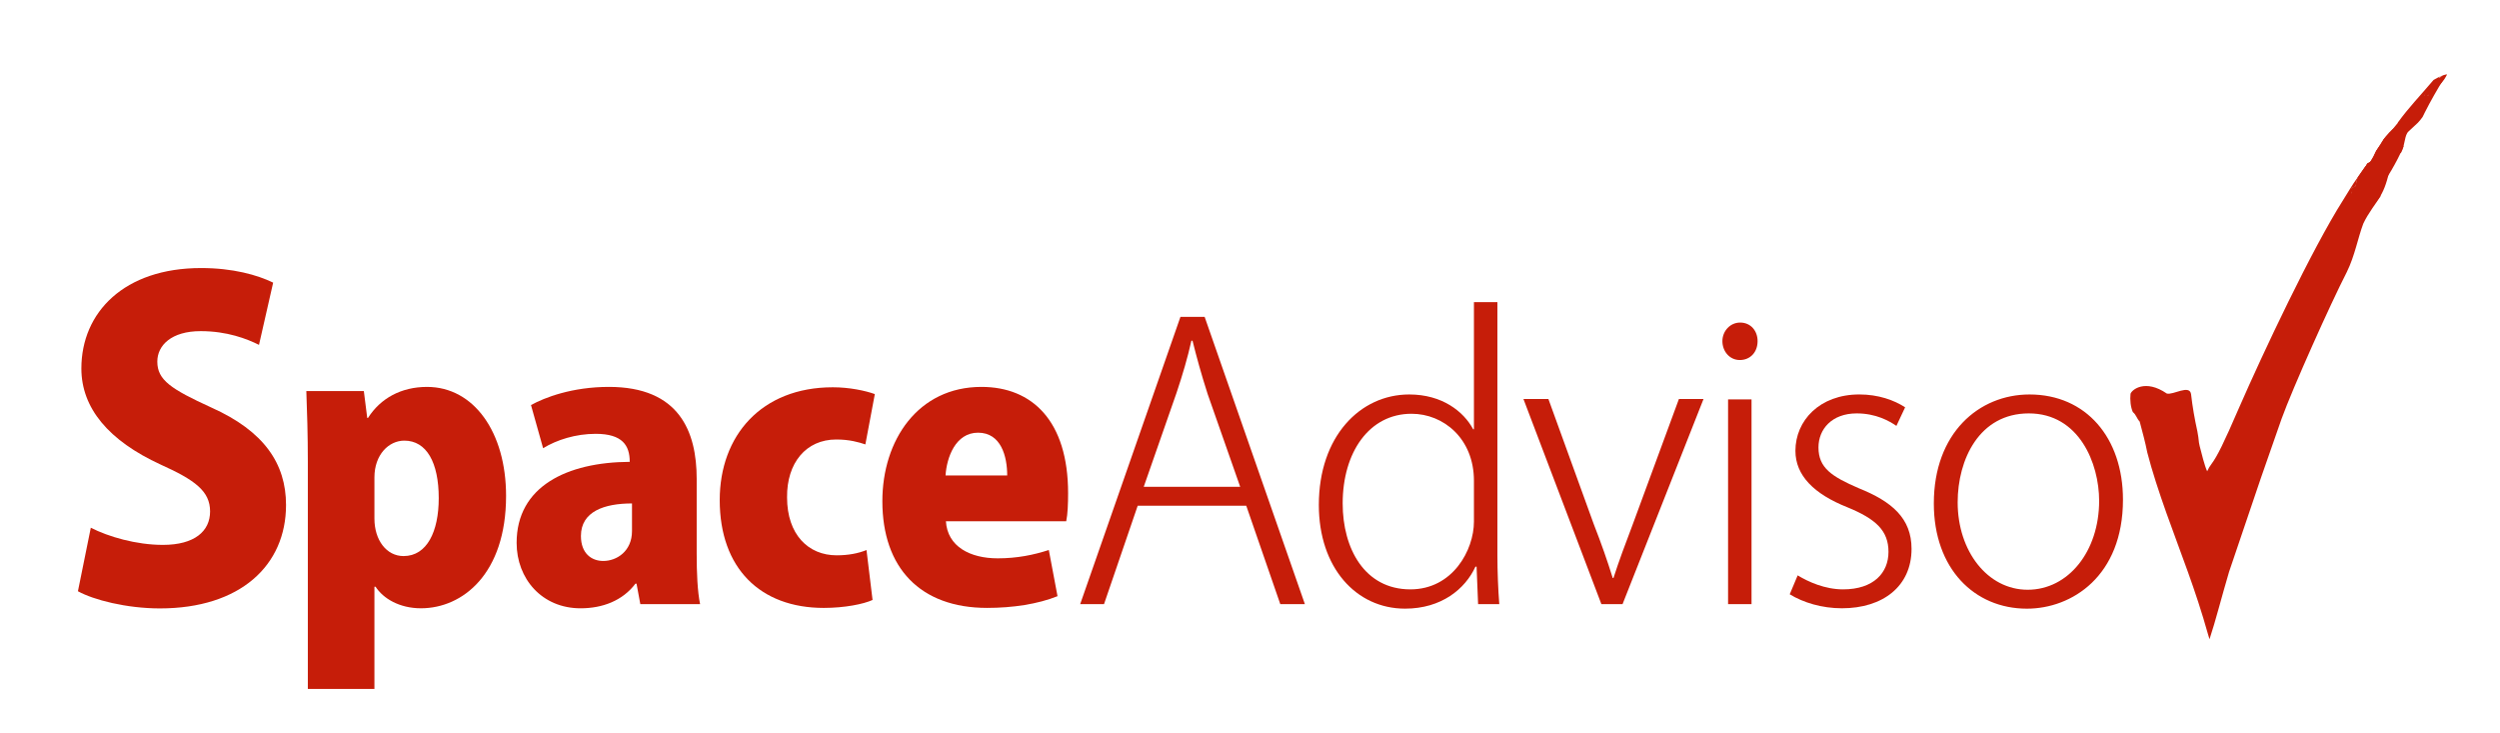
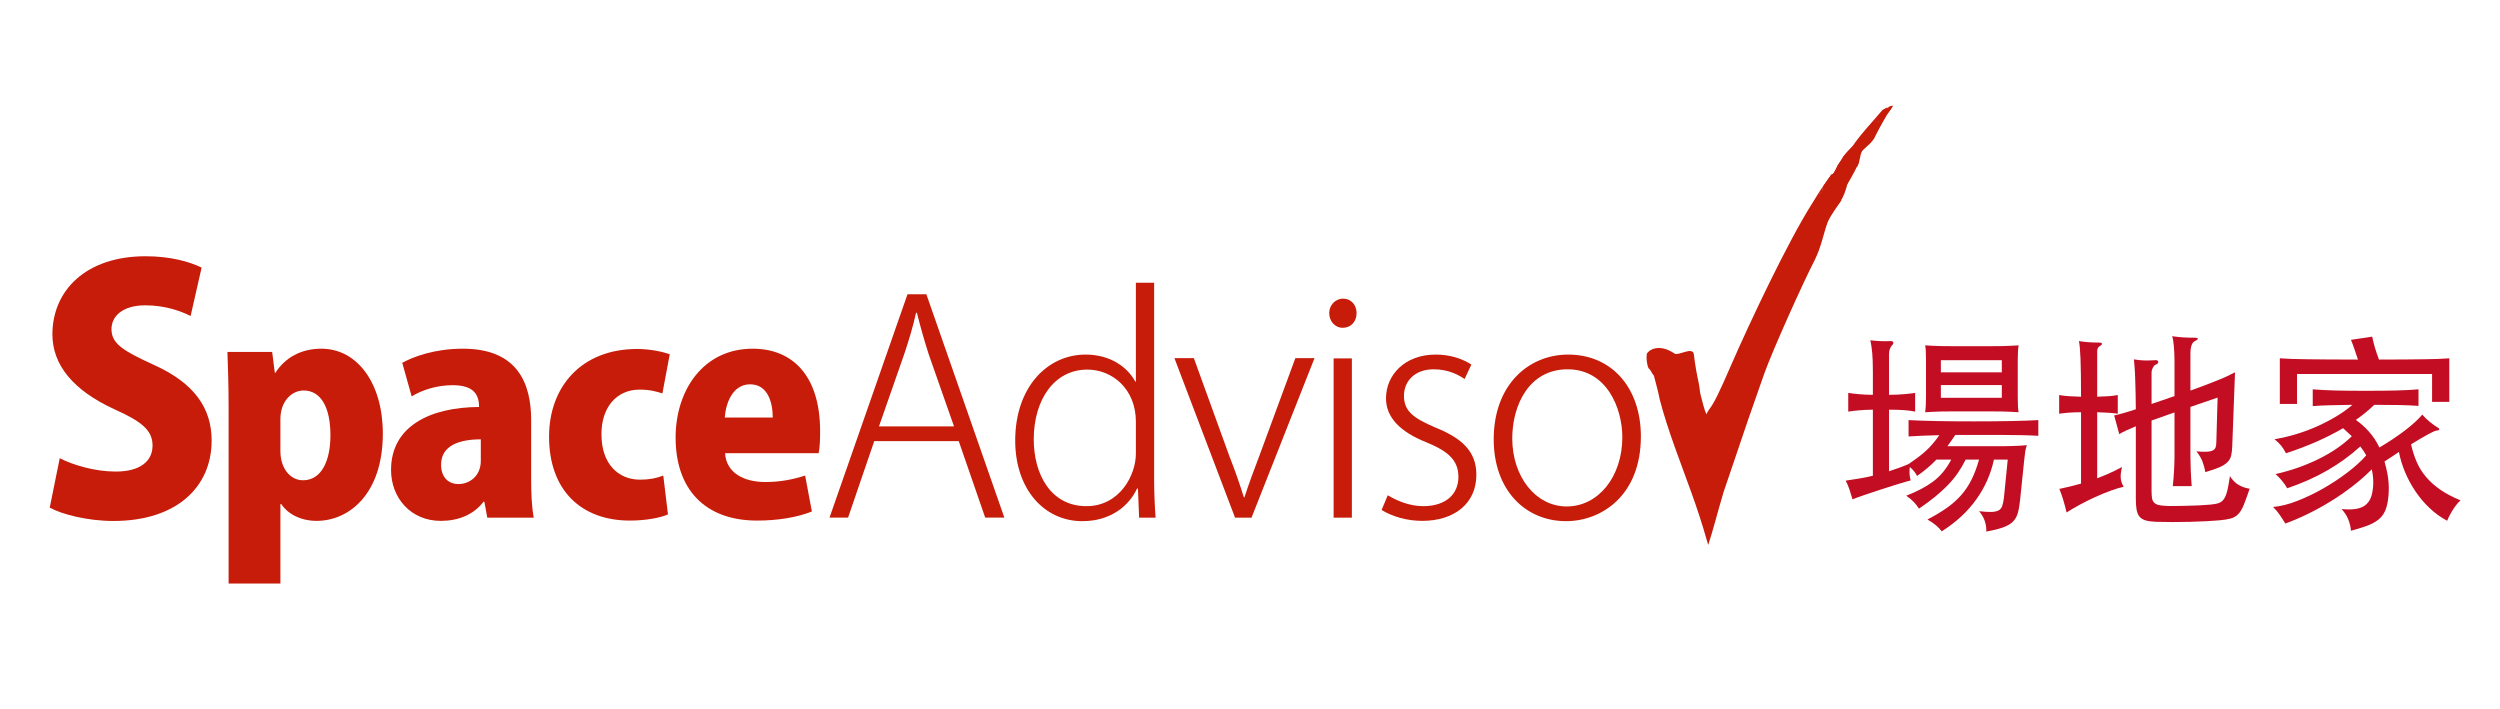
- <svg xmlns="http://www.w3.org/2000/svg" version="1.1" id="圖層_1" x="0px" y="0px" width="290px" height="85px" viewBox="21.769 17.731 290 85" enable-background="new 21.769 17.731 290 85" xml:space="preserve">
-   <g>
-     <path fill="#C61D09" d="M51.825,57.736c-1.395-0.696-3.685-1.593-6.771-1.593c-3.386,0-5.029,1.643-5.029,3.535   c0,2.141,1.593,3.187,6.274,5.328c6.124,2.738,8.663,6.522,8.663,11.302c0,7.021-5.328,11.999-14.639,11.999   c-3.883,0-7.717-0.996-9.51-1.992l1.494-7.368c2.041,1.046,5.278,1.991,8.365,1.991c3.684,0,5.477-1.593,5.477-3.884   c0-2.339-1.743-3.634-5.726-5.427c-6.075-2.788-9.211-6.573-9.211-11.152c0-6.522,4.979-11.651,13.891-11.651   c3.685,0,6.523,0.797,8.365,1.693L51.825,57.736z" />
-     <path fill="#C61D09" d="M64.474,66.211c1.448-2.283,3.863-3.599,6.848-3.599c5.444,0,9.175,5.267,9.175,12.643   c0,9.043-5.048,13.037-9.878,13.037c-2.502,0-4.389-1.141-5.267-2.502H65.22v11.854h-7.727V71.26c0-3.073-0.087-5.795-0.175-8.166   h6.673l0.395,3.117H64.474z M65.22,77.889c0,2.502,1.404,4.346,3.38,4.346c2.722,0,4.083-2.854,4.083-6.717   c0-4.126-1.405-6.673-3.995-6.673c-1.8,0-3.468,1.625-3.468,4.259V77.889z" />
-     <path fill="#C61D09" d="M102.617,81.971c0,2.195,0.088,4.348,0.395,5.839h-6.936l-0.439-2.37h-0.131   c-1.493,1.975-3.82,2.854-6.366,2.854c-4.477,0-7.419-3.424-7.419-7.595c0-6.541,5.838-9.351,13.126-9.395   c0-1.888-0.834-3.249-3.951-3.249c-2.327,0-4.521,0.702-6.102,1.668l-1.405-5.004c1.58-0.878,4.785-2.108,9.043-2.108   c8.166,0,10.185,5.18,10.185,10.668V81.971z M95.11,76.131c-3.204,0-5.926,0.923-5.926,3.775c0,2.021,1.229,2.897,2.59,2.897   c1.58,0,3.336-1.142,3.336-3.468V76.131z" />
-     <path fill="#C61D09" d="M123.026,87.327c-1.053,0.482-3.248,0.922-5.663,0.922c-7.375,0-12.072-4.608-12.072-12.512   c0-7.463,4.829-13.082,13.126-13.082c1.931,0,3.775,0.395,4.873,0.79l-1.098,5.839c-0.79-0.264-1.844-0.571-3.38-0.571   c-3.512,0-5.751,2.722-5.707,6.718c0,4.302,2.458,6.716,5.751,6.716c1.36,0,2.502-0.22,3.468-0.613L123.026,87.327z" />
-     <path fill="#C61D09" d="M144.49,86.888c-2.283,0.922-5.225,1.36-8.166,1.36c-7.77,0-12.16-4.652-12.16-12.379   c0-7.068,4.127-13.258,11.502-13.258c5.882,0,10.052,3.951,10.052,12.335c0,1.185-0.044,2.415-0.218,3.249h-13.961   c0.175,2.94,2.809,4.303,6.014,4.303c2.24,0,4.171-0.396,5.927-0.967L144.49,86.888z M138.651,72.884   c0-2.195-0.702-4.961-3.381-4.961c-2.634,0-3.643,2.898-3.774,4.961H138.651z" />
-     <path fill="#C61D09" d="M173.196,87.81h-2.854l-3.949-11.414h-12.599l-3.907,11.414h-2.766l11.633-33.319h2.811L173.196,87.81z    M165.689,74.202l-3.775-10.757c-0.747-2.326-1.273-4.258-1.756-6.189h-0.132c-0.44,1.975-1.01,3.906-1.713,6.013l-3.818,10.933   H165.689z" />
-     <path fill="#C61D09" d="M195.537,82.19c0,1.8,0.088,3.996,0.219,5.62h-2.459l-0.176-4.347h-0.132   c-1.185,2.59-3.95,4.871-8.165,4.871c-5.707,0-10.009-4.783-10.009-12.026c0-7.946,4.785-12.819,10.492-12.819   c3.817,0,6.319,1.976,7.419,4.039h0.088V52.777h2.723V82.19z M192.814,73.499c0-4.874-3.514-7.771-7.244-7.771   c-4.916,0-7.988,4.478-7.988,10.403c0,5.226,2.545,9.967,7.857,9.967c4.916,0,7.375-4.564,7.375-7.858V73.499z" />
-     <path fill="#C61D09" d="M219.457,64.016l-9.396,23.794h-2.458l-9.043-23.794h2.896l5.269,14.531   c0.878,2.238,1.581,4.258,2.194,6.232h0.088c0.615-1.932,1.406-4.037,2.24-6.232l5.354-14.531H219.457z" />
-     <path fill="#C61D09" d="M223.667,59.494c-1.186,0-2.02-1.009-2.02-2.194c0-1.142,0.878-2.151,2.063-2.151   c1.229,0,2.021,0.965,2.021,2.151C225.73,58.616,224.853,59.494,223.667,59.494 M225.028,87.81h-2.722V64.06h2.722V87.81z" />
-     <path fill="#C61D09" d="M241.841,67.133c-0.836-0.57-2.371-1.448-4.609-1.448c-2.896,0-4.436,1.844-4.436,3.95   c0,2.371,1.537,3.381,4.697,4.74c3.819,1.537,6.104,3.47,6.104,7.025c0,4.346-3.337,6.891-8.078,6.891   c-2.326,0-4.479-0.657-6.059-1.623l0.922-2.194c1.229,0.746,3.16,1.624,5.269,1.624c3.556,0,5.269-1.932,5.269-4.348   c0-2.457-1.448-3.817-4.784-5.18c-3.863-1.535-6.015-3.688-6.015-6.541c0-3.511,2.81-6.542,7.418-6.542   c2.195,0,4.039,0.659,5.313,1.493L241.841,67.133z" />
-     <path fill="#C61D09" d="M268.132,75.693c0,8.867-5.926,12.644-11.149,12.644c-6.103,0-10.8-4.653-10.8-12.205   c0-8.165,5.225-12.642,11.107-12.642C263.832,63.49,268.132,68.495,268.132,75.693 M257.203,65.685   c-5.752,0-8.254,5.354-8.254,10.315c0,5.664,3.469,10.142,8.121,10.142c4.74,0,8.297-4.478,8.297-10.315   C265.367,71.479,263.041,65.685,257.203,65.685" />
-     <path fill="#C61D09" d="M294.667,40.181c0.07-0.233,0.082-0.46,0.021-0.66l0.43-0.156c0.064-0.271,0.168-0.706,0.252-1.057   c-0.613,0.828-1.117,1.731-1.688,2.626c-3.658,5.769-9.282,17.689-12.109,24.165c-1.755,4.065-2.503,5.551-3.15,6.427   c-0.223,0.289-0.385,0.561-0.521,0.873c-0.313-0.681-0.636-2.025-0.865-2.911c-0.164-0.661-0.058-0.61-0.273-1.732   c-0.309-1.395-0.563-2.827-0.732-4.317c-0.189-1.142-2.068,0.142-2.812-0.057c-2.495-1.718-4.068-0.452-4.212,0.036   c-0.074,0.676,0.008,1.544,0.271,2.116c0.396,0.314,0.435,0.723,0.795,1.103c0.345,1.319,0.642,2.365,0.878,3.576   c0.562,2.189,1.387,4.682,2.217,7.017c1.713,4.806,3.357,8.808,4.852,14.146l0.154,0.504c0.688-2.051,1.425-4.979,2.268-7.811   c1.598-4.706,2.668-7.859,3.696-10.893c0.789-2.256,1.563-4.467,2.397-6.857c1.297-3.584,5.693-13.379,7.563-17.013   c0.956-1.937,1.272-3.912,1.923-5.638c0.564-1.212,1.482-2.335,2.044-3.251" />
-     <path fill="#C61D09" d="M298.484,33.754c-0.084,0.03,0.176,0.079,0.03,0.13c-0.146,0.072-0.093,0.166-0.229,0.297   c-0.133,0.244-0.188,0.487-0.369,0.724c0.11-0.325,0.336-0.552,0.519-0.724c0.071-0.14,0.179-0.304,0.259-0.46l0.055-0.15   c-0.437,0.541-0.857,1.083-1.234,1.66c-0.063,0.132-0.117,0.248-0.188,0.394c-0.199,0.467-0.394,0.93-0.805,1.035l-0.212,0.304   l0.085-0.032l-0.123,0.087l-0.9,1.288c-0.082,0.351-0.187,0.786-0.25,1.058c0,0-0.287,0.104-0.43,0.155   c0.061,0.2,0.049,0.428-0.023,0.66c0.291-0.153,0.611-0.321,0.812-0.426c0.418-0.158-0.112-0.975,0.589-1.036   c-0.701,0.061-0.171,0.878-0.589,1.036c-0.199,0.105-0.521,0.273-0.812,0.426" />
-     <path fill="#C61D09" d="M298.457,34.188c0.078-0.138,0.144-0.25,0.213-0.375c-0.369,0.446-0.725,0.905-1.045,1.389   C298.035,35.105,298.216,34.63,298.457,34.188" />
-     <path fill="#C61D09" d="M298.484,33.754c-0.084,0.03,0.176,0.079,0.03,0.13c-0.146,0.072-0.093,0.166-0.229,0.297   c-0.133,0.244-0.188,0.487-0.369,0.724c0.11-0.325,0.336-0.552,0.519-0.724c0.071-0.14,0.179-0.304,0.259-0.46l0.055-0.15   c-0.437,0.541-0.857,1.083-1.234,1.66c-0.063,0.132-0.117,0.248-0.188,0.394c-0.199,0.467-0.394,0.93-0.805,1.035l-0.212,0.304   l0.085-0.032l-0.123,0.087l-0.9,1.288c-0.082,0.351-0.187,0.786-0.25,1.058c0,0-0.287,0.104-0.43,0.155   c0.061,0.2,0.049,0.428-0.023,0.66c0.291-0.153,0.611-0.321,0.812-0.426c0.418-0.158-0.112-0.975,0.589-1.036   c-0.701,0.061-0.171,0.878-0.589,1.036" />
-     <path fill="#C61D09" d="M298.457,34.188c0.078-0.138,0.144-0.25,0.213-0.375c-0.369,0.446-0.725,0.905-1.045,1.389   C298.035,35.105,298.216,34.63,298.457,34.188" />
-     <path fill="#C61D09" d="M298.671,33.813l0.756-1.091c0.131-0.106,0.279-0.199,0.461-0.267c0.183-0.132,0.139-0.302,0.138-0.501   c1.209-1.692,2.692-3.222,4.149-4.948c0,0,0.709-0.431,1.244-0.583c0.11-0.032,0.217-0.052,0.306-0.052   c-0.132,0.144-0.251,0.276-0.351,0.383c-0.152-0.077-0.283-0.219-0.509-0.086c-0.061,0.174-0.185,0.52-0.185,0.52   c-0.811,0.268-1.209,0.986-1.602,1.691l0.455-0.065c0.271-0.363,0.18-0.512-0.183-0.299c0.883-0.45,1.476-1.063,2.021-1.761   l0.055,0.024c-0.817,1.303-1.627,2.738-2.264,3.996c-0.244-0.001-0.455-0.101-0.666-0.205c0.147-0.112,0.633-0.479,0.781-0.592   c-0.148,0.113-0.634,0.48-0.781,0.592c0.211,0.104,0.422,0.204,0.666,0.205l-0.258,0.524c-0.174,0.242-0.35,0.464-0.548,0.671   l-1.058,0.985c-0.533,0.451-0.389,1.562-0.891,2.481c-0.042,0.17-0.517-0.201-0.602,0.142c-0.283,0.745-0.401,1.459-0.785,2.066   c-0.061,0.353-0.903,0.437-0.967,0.791c-0.272,0.753-0.627,2.833-0.039,1.83" />
-     <path fill="#C61D09" d="M299.427,32.721c0,0-0.643,0.503-1.279,1.506c-1.063,1.911-3.84,6.486-3.84,6.486l0.65,0.795   c0,0,2.808,1.936,4.067-3.865C300.166,33.793,302.111,29.286,299.427,32.721" />
-     <path fill="#C61D09" d="M302.914,29.286c0,0,2.317-1.636,2.812-2.915C304.867,26.667,303.565,27.164,302.914,29.286" />
-     <path fill="#C61D09" d="M298.515,38.736c0,0,1.373-2.082,2.175-4.02C299.998,33.637,299.419,35.771,298.515,38.736" />
+ <svg xmlns="http://www.w3.org/2000/svg" xmlns:xlink="http://www.w3.org/1999/xlink" version="1.1" id="圖層_1" x="0px" y="0px" viewBox="0 0 300 85" style="enable-background:new 0 0 300 85;" xml:space="preserve">
+   <g id="XMLID_51_">
+     <g id="XMLID_52_">
+       <defs>
+         <rect id="XMLID_9_" x="-27.047" y="-9.337" width="270.766" height="111.401" />
+       </defs>
+       <clipPath id="XMLID_41_">
+         <use xlink:href="#XMLID_9_" style="overflow:visible;" />
+       </clipPath>
+       <g id="XMLID_54_" style="clip-path:url(#XMLID_41_);">
+         <defs>
+           <rect id="XMLID_10_" x="-27.047" y="-9.337" width="270.766" height="111.401" />
+         </defs>
+         <clipPath id="XMLID_42_">
+           <use xlink:href="#XMLID_10_" style="overflow:visible;" />
+         </clipPath>
+         <path id="XMLID_37_" style="clip-path:url(#XMLID_42_);fill:#C61C09;" d="M22.872,37.921c-1.122-0.56-2.965-1.282-5.448-1.282     c-2.724,0-4.046,1.322-4.046,2.844c0,1.723,1.282,2.564,5.048,4.287c4.927,2.203,6.97,5.247,6.97,9.093     c0,5.648-4.287,9.654-11.778,9.654c-3.124,0-6.209-0.801-7.651-1.603l1.202-5.928c1.642,0.841,4.246,1.602,6.73,1.602     c2.964,0,4.407-1.282,4.407-3.125c0-1.882-1.402-2.923-4.607-4.366c-4.888-2.243-7.411-5.288-7.411-8.973     c0-5.247,4.006-9.374,11.176-9.374c2.965,0,5.248,0.641,6.73,1.362L22.872,37.921z" />
+         <path id="XMLID_86_" style="clip-path:url(#XMLID_42_);fill:#C61C09;" d="M33.048,44.739c1.165-1.837,3.108-2.896,5.51-2.896     c4.38,0,7.382,4.238,7.382,10.171c0,7.276-4.061,10.49-7.947,10.49c-2.013,0-3.531-0.917-4.238-2.013h-0.106v9.536h-6.217V48.801     c0-2.472-0.07-4.662-0.141-6.57h5.369l0.318,2.508H33.048z M33.648,54.135c0,2.013,1.13,3.497,2.719,3.497     c2.19,0,3.285-2.296,3.285-5.404c0-3.32-1.13-5.369-3.214-5.369c-1.448,0-2.79,1.307-2.79,3.427V54.135z" />
+         <path id="XMLID_83_" style="clip-path:url(#XMLID_42_);fill:#C61C09;" d="M63.737,57.419c0,1.766,0.071,3.497,0.318,4.698h-5.58     l-0.353-1.907h-0.105c-1.201,1.588-3.073,2.295-5.122,2.295c-3.602,0-5.969-2.755-5.969-6.11c0-5.263,4.697-7.523,10.561-7.558     c0-1.519-0.671-2.614-3.179-2.614c-1.872,0-3.637,0.565-4.909,1.342l-1.13-4.026c1.271-0.706,3.85-1.696,7.276-1.696     c6.57,0,8.194,4.168,8.194,8.583V57.419z M57.697,52.721c-2.578,0-4.768,0.742-4.768,3.037c0,1.625,0.989,2.332,2.084,2.332     c1.271,0,2.684-0.918,2.684-2.79V52.721z" />
+         <path id="XMLID_32_" style="clip-path:url(#XMLID_42_);fill:#C61C09;" d="M80.157,61.728c-0.847,0.388-2.613,0.742-4.556,0.742     c-5.934,0-9.713-3.709-9.713-10.067c0-6.004,3.885-10.525,10.561-10.525c1.554,0,3.037,0.318,3.921,0.636l-0.883,4.698     c-0.636-0.212-1.484-0.459-2.719-0.459c-2.826,0-4.627,2.189-4.592,5.404c0,3.461,1.978,5.403,4.627,5.403     c1.094,0,2.013-0.176,2.79-0.494L80.157,61.728z" />
+         <path id="XMLID_79_" style="clip-path:url(#XMLID_42_);fill:#C61C09;" d="M97.426,61.375c-1.837,0.742-4.204,1.095-6.57,1.095     c-6.251,0-9.783-3.744-9.783-9.96c0-5.687,3.32-10.666,9.254-10.666c4.732,0,8.087,3.179,8.087,9.924     c0,0.953-0.035,1.943-0.175,2.614H87.007c0.141,2.366,2.26,3.461,4.839,3.461c1.802,0,3.356-0.318,4.769-0.777L97.426,61.375z      M92.729,50.108c0-1.766-0.565-3.991-2.72-3.991c-2.119,0-2.931,2.332-3.036,3.991H92.729z" />
+         <path id="XMLID_76_" style="clip-path:url(#XMLID_42_);fill:#C61C09;" d="M120.522,62.116h-2.296l-3.179-9.183h-10.137     l-3.143,9.183h-2.225l9.359-26.807h2.261L120.522,62.116z M114.482,51.168l-3.037-8.654c-0.601-1.871-1.025-3.426-1.413-4.979     h-0.106c-0.354,1.589-0.813,3.143-1.378,4.838l-3.072,8.795H114.482z" />
+         <path id="XMLID_73_" style="clip-path:url(#XMLID_42_);fill:#C61C09;" d="M138.496,57.595c0,1.448,0.071,3.215,0.176,4.522     h-1.978l-0.141-3.497h-0.106c-0.953,2.084-3.178,3.92-6.569,3.92c-4.592,0-8.053-3.849-8.053-9.677     c0-6.393,3.85-10.314,8.441-10.314c3.073,0,5.086,1.59,5.969,3.25h0.071V33.931h2.19V57.595z M136.306,50.602     c0-3.921-2.826-6.251-5.828-6.251c-3.955,0-6.428,3.603-6.428,8.371c0,4.203,2.048,8.018,6.322,8.018     c3.955,0,5.934-3.674,5.934-6.323V50.602z" />
+         <path id="XMLID_25_" style="clip-path:url(#XMLID_42_);fill:#C61C09;" d="M157.742,42.973l-7.559,19.144h-1.978l-7.276-19.144     h2.331l4.238,11.691c0.706,1.801,1.272,3.426,1.766,5.016h0.071c0.494-1.554,1.13-3.249,1.801-5.016l4.308-11.691H157.742z" />
+         <path id="XMLID_69_" style="clip-path:url(#XMLID_42_);fill:#C61C09;" d="M161.129,39.335c-0.953,0-1.624-0.812-1.624-1.765     c0-0.919,0.706-1.731,1.66-1.731c0.989,0,1.624,0.776,1.624,1.731C162.789,38.628,162.083,39.335,161.129,39.335 M162.224,62.117     h-2.19V43.008h2.19V62.117z" />
+         <path id="XMLID_22_" style="clip-path:url(#XMLID_42_);fill:#C61C09;" d="M175.751,45.481c-0.672-0.459-1.908-1.165-3.708-1.165     c-2.332,0-3.568,1.484-3.568,3.178c0,1.908,1.237,2.72,3.779,3.814c3.073,1.237,4.91,2.791,4.91,5.652     c0,3.496-2.685,5.544-6.499,5.544c-1.871,0-3.603-0.529-4.874-1.307l0.742-1.765c0.989,0.6,2.542,1.307,4.238,1.307     c2.86,0,4.238-1.554,4.238-3.497c0-1.978-1.166-3.072-3.85-4.168c-3.108-1.236-4.839-2.966-4.839-5.263     c0-2.825,2.261-5.263,5.969-5.263c1.767,0,3.25,0.53,4.275,1.201L175.751,45.481z" />
+         <path id="XMLID_65_" style="clip-path:url(#XMLID_42_);fill:#C61C09;" d="M196.905,52.368c0,7.134-4.768,10.171-8.972,10.171     c-4.909,0-8.688-3.744-8.688-9.819c0-6.569,4.203-10.171,8.936-10.171C193.444,42.55,196.905,46.576,196.905,52.368      M188.11,44.316c-4.627,0-6.64,4.308-6.64,8.3c0,4.556,2.79,8.159,6.534,8.159c3.814,0,6.675-3.603,6.675-8.3     C194.679,48.977,192.808,44.316,188.11,44.316" />
+         <path id="XMLID_19_" style="clip-path:url(#XMLID_42_);fill:#C61C09;" d="M218.254,23.796c0.057-0.187,0.067-0.37,0.018-0.531     l0.346-0.126c0.051-0.219,0.135-0.568,0.202-0.85c-0.494,0.666-0.899,1.393-1.357,2.113c-2.943,4.642-7.468,14.232-9.742,19.442     c-1.412,3.271-2.014,4.466-2.536,5.171c-0.179,0.233-0.309,0.45-0.418,0.702c-0.253-0.548-0.512-1.63-0.696-2.342     c-0.132-0.533-0.047-0.492-0.221-1.394c-0.248-1.122-0.451-2.275-0.589-3.473c-0.153-0.919-1.665,0.114-2.262-0.046     c-2.007-1.382-3.273-0.364-3.389,0.029c-0.06,0.544,0.006,1.242,0.218,1.702c0.317,0.253,0.349,0.582,0.64,0.887     c0.277,1.061,0.516,1.903,0.706,2.878c0.451,1.762,1.116,3.766,1.784,5.645c1.377,3.866,2.702,7.086,3.903,11.381l0.125,0.405     c0.554-1.651,1.146-4.006,1.824-6.284c1.285-3.786,2.147-6.325,2.974-8.764c0.635-1.814,1.258-3.594,1.93-5.517     c1.043-2.884,4.58-10.764,6.085-13.688c0.769-1.558,1.024-3.147,1.547-4.536c0.455-0.975,1.192-1.879,1.645-2.616" />
+         <path id="XMLID_18_" style="clip-path:url(#XMLID_42_);fill:#C61C09;" d="M221.324,18.626c-0.068,0.024,0.142,0.064,0.025,0.105     c-0.118,0.058-0.074,0.134-0.185,0.239c-0.107,0.196-0.152,0.392-0.298,0.583c0.089-0.261,0.27-0.444,0.418-0.583     c0.057-0.113,0.143-0.245,0.208-0.37l0.043-0.121c-0.35,0.435-0.69,0.871-0.993,1.336c-0.051,0.106-0.094,0.2-0.15,0.317     c-0.16,0.376-0.316,0.748-0.647,0.833l-0.171,0.245l0.068-0.026l-0.099,0.07l-0.725,1.036c-0.067,0.282-0.15,0.632-0.202,0.851     c0,0-0.23,0.083-0.345,0.125c0.049,0.161,0.039,0.344-0.019,0.531c0.234-0.123,0.492-0.258,0.653-0.343     c0.336-0.127-0.092-0.784,0.473-0.834c-0.565,0.049-0.137,0.706-0.473,0.834c-0.161,0.084-0.418,0.22-0.653,0.343" />
+         <path id="XMLID_17_" style="clip-path:url(#XMLID_42_);fill:#C61C09;" d="M221.302,18.974c0.064-0.111,0.115-0.201,0.172-0.302     c-0.298,0.359-0.583,0.728-0.841,1.118C220.963,19.712,221.109,19.33,221.302,18.974" />
+         <path id="XMLID_16_" style="clip-path:url(#XMLID_42_);fill:#C61C09;" d="M221.324,18.626c-0.068,0.024,0.142,0.064,0.025,0.105     c-0.118,0.058-0.074,0.134-0.185,0.239c-0.107,0.196-0.152,0.392-0.298,0.583c0.089-0.261,0.27-0.444,0.418-0.583     c0.057-0.113,0.143-0.245,0.208-0.37l0.043-0.121c-0.35,0.435-0.69,0.871-0.993,1.336c-0.051,0.106-0.094,0.2-0.15,0.317     c-0.16,0.376-0.316,0.748-0.647,0.833l-0.171,0.245l0.068-0.026l-0.099,0.07l-0.725,1.036c-0.067,0.282-0.15,0.632-0.202,0.851     c0,0-0.23,0.083-0.345,0.125c0.049,0.161,0.039,0.344-0.019,0.531c0.234-0.123,0.492-0.258,0.653-0.343     c0.336-0.127-0.092-0.784,0.473-0.834c-0.565,0.049-0.137,0.706-0.473,0.834" />
+         <path id="XMLID_15_" style="clip-path:url(#XMLID_42_);fill:#C61C09;" d="M221.302,18.974c0.064-0.111,0.115-0.201,0.172-0.302     c-0.298,0.359-0.583,0.728-0.841,1.118C220.963,19.712,221.109,19.33,221.302,18.974" />
+         <path id="XMLID_14_" style="clip-path:url(#XMLID_42_);fill:#C61C09;" d="M221.474,18.672l0.608-0.878     c0.105-0.085,0.226-0.16,0.371-0.215c0.147-0.106,0.112-0.243,0.111-0.403c0.973-1.361,2.166-2.592,3.338-3.981     c0,0,0.571-0.347,1.001-0.469c0.09-0.026,0.175-0.042,0.246-0.042c-0.106,0.116-0.202,0.222-0.281,0.308     c-0.124-0.062-0.229-0.176-0.41-0.069c-0.049,0.14-0.149,0.418-0.149,0.418c-0.651,0.216-0.973,0.793-1.287,1.361l0.366-0.052     c0.218-0.292,0.143-0.412-0.147-0.241c0.71-0.362,1.188-0.855,1.627-1.417l0.043,0.019c-0.658,1.048-1.309,2.203-1.822,3.215     c-0.196-0.001-0.366-0.081-0.535-0.165c0.118-0.09,0.508-0.385,0.628-0.476c-0.12,0.091-0.51,0.386-0.628,0.476     c0.169,0.084,0.339,0.164,0.535,0.165l-0.207,0.422c-0.14,0.195-0.282,0.373-0.441,0.54l-0.851,0.792     c-0.429,0.363-0.311,1.257-0.715,1.996c-0.034,0.137-0.416-0.162-0.484,0.114c-0.228,0.599-0.323,1.174-0.632,1.662     c-0.049,0.284-0.727,0.352-0.778,0.636c-0.219,0.606-0.504,2.279-0.031,1.472" />
+         <path id="XMLID_13_" style="clip-path:url(#XMLID_42_);fill:#C61C09;" d="M222.083,17.794c0,0-0.517,0.405-1.029,1.212     c-0.854,1.538-3.09,5.218-3.09,5.218l0.524,0.64c0,0,2.258,1.558,3.272-3.11C222.677,18.657,224.242,15.031,222.083,17.794" />
+         <path id="XMLID_12_" style="clip-path:url(#XMLID_42_);fill:#C61C09;" d="M224.889,15.03c0,0,1.864-1.316,2.261-2.345     C226.46,12.924,225.412,13.323,224.889,15.03" />
+         <path id="XMLID_11_" style="clip-path:url(#XMLID_42_);fill:#C61C09;" d="M221.349,22.634c0,0,1.105-1.675,1.75-3.234     C222.542,18.531,222.076,20.248,221.349,22.634" />
+       </g>
+     </g>
  </g>
-   <rect fill="none" width="336.539" height="138.461" />
+   <g id="XMLID_39_">
+     <path id="XMLID_46_" style="fill:#C30D23;" d="M226.684,56.554c0.391-0.136,0.781-0.272,1.172-0.408   c0.391-0.136,0.781-0.289,1.172-0.459c0.374-0.255,0.722-0.501,1.045-0.739c0.323-0.238,0.633-0.488,0.93-0.752   c0.297-0.263,0.586-0.556,0.867-0.879c0.28-0.323,0.565-0.688,0.854-1.096c-0.731,0.017-1.41,0.038-2.039,0.064   c-0.629,0.026-1.181,0.055-1.657,0.089v-1.962c0.9,0.051,2.017,0.089,3.351,0.115c1.334,0.026,2.816,0.038,4.447,0.038   c1.631,0,3.113-0.013,4.447-0.038c1.334-0.025,2.442-0.064,3.326-0.115v1.886c-0.527-0.034-1.143-0.059-1.848-0.076   c-0.705-0.017-1.465-0.026-2.281-0.026h-5.836c-0.17,0.238-0.331,0.472-0.484,0.701c-0.153,0.229-0.306,0.446-0.459,0.65h4.842   c0.714,0,1.308,0,1.784,0c0.475,0,0.883-0.008,1.223-0.026c0.339-0.017,0.633-0.029,0.879-0.038   c0.246-0.008,0.514-0.029,0.803-0.064c-0.085,0.238-0.149,0.489-0.191,0.752c-0.043,0.264-0.081,0.574-0.115,0.93l-0.51,4.944   c-0.068,0.629-0.162,1.147-0.28,1.555c-0.119,0.408-0.319,0.747-0.599,1.019c-0.28,0.272-0.671,0.497-1.172,0.675   c-0.501,0.179-1.168,0.344-2,0.497c0.034-0.917-0.255-1.733-0.867-2.447c0.595,0.068,1.079,0.098,1.453,0.089   c0.374-0.009,0.667-0.068,0.879-0.178c0.212-0.111,0.361-0.289,0.446-0.535c0.085-0.246,0.153-0.574,0.204-0.981l0.459-4.587   h-1.657c-0.374,1.733-1.083,3.33-2.128,4.791c-1.045,1.461-2.425,2.735-4.141,3.823c-0.34-0.493-0.909-0.968-1.708-1.427   c0.883-0.459,1.657-0.922,2.319-1.389c0.663-0.467,1.24-0.981,1.733-1.542c0.493-0.561,0.909-1.185,1.249-1.873   c0.339-0.688,0.637-1.482,0.892-2.383h-1.606c-0.289,0.578-0.603,1.113-0.943,1.606c-0.34,0.493-0.731,0.968-1.172,1.427   c-0.442,0.459-0.947,0.922-1.516,1.389c-0.569,0.467-1.228,0.956-1.975,1.465c-0.17-0.271-0.374-0.535-0.612-0.79   c-0.238-0.255-0.544-0.51-0.917-0.765c1.291-0.493,2.37-1.062,3.236-1.707c0.867-0.646,1.588-1.52,2.166-2.625h-1.784   c-0.357,0.374-0.722,0.718-1.096,1.032c-0.374,0.315-0.782,0.624-1.223,0.93c-0.187-0.391-0.476-0.747-0.867-1.07   c-0.034,0.238-0.047,0.489-0.038,0.752c0.008,0.264,0.055,0.548,0.14,0.854c-0.34,0.085-0.828,0.225-1.465,0.421   c-0.637,0.196-1.308,0.408-2.013,0.637c-0.705,0.229-1.381,0.455-2.026,0.675c-0.646,0.221-1.138,0.4-1.478,0.535   c-0.119-0.424-0.242-0.824-0.37-1.198c-0.128-0.373-0.276-0.722-0.446-1.045c0.561-0.085,1.108-0.169,1.644-0.255   c0.535-0.085,1.074-0.195,1.618-0.332v-7.926c-0.357,0-0.667,0.009-0.93,0.026c-0.264,0.017-0.506,0.034-0.726,0.051   c-0.221,0.017-0.433,0.038-0.637,0.064c-0.204,0.025-0.425,0.055-0.663,0.089V47.15c0.238,0.034,0.459,0.064,0.663,0.089   c0.204,0.026,0.416,0.047,0.637,0.064c0.221,0.017,0.463,0.034,0.726,0.051c0.263,0.017,0.574,0.026,0.93,0.026v-2.803   c0-0.883-0.025-1.618-0.076-2.204c-0.051-0.586-0.128-1.1-0.229-1.542c0.373,0.051,0.764,0.085,1.172,0.102   c0.408,0.017,0.816,0.017,1.223,0c0.204-0.017,0.323,0.034,0.357,0.153c0.034,0.119-0.025,0.246-0.178,0.382   c-0.068,0.068-0.14,0.195-0.217,0.382c-0.076,0.187-0.115,0.399-0.115,0.637v4.893c0.373,0,0.701-0.008,0.981-0.026   c0.28-0.017,0.539-0.034,0.778-0.051c0.238-0.017,0.467-0.038,0.688-0.064c0.221-0.026,0.45-0.055,0.688-0.089v2.243   c-0.238-0.051-0.468-0.089-0.688-0.115c-0.221-0.026-0.45-0.047-0.688-0.064c-0.238-0.017-0.497-0.029-0.778-0.038   c-0.28-0.008-0.608-0.013-0.981-0.013V56.554z M242.23,49.469c-0.306-0.017-0.603-0.034-0.892-0.051   c-0.289-0.017-0.633-0.029-1.032-0.038c-0.4-0.008-0.892-0.013-1.478-0.013s-1.321,0-2.204,0c-0.901,0-1.64,0-2.217,0   c-0.578,0-1.066,0.004-1.465,0.013c-0.399,0.009-0.743,0.021-1.032,0.038c-0.289,0.017-0.586,0.034-0.892,0.051   c0.034-0.221,0.059-0.493,0.076-0.816c0.017-0.323,0.025-0.654,0.025-0.994v-4.434c0-0.527-0.009-0.913-0.025-1.16   c-0.017-0.246-0.043-0.454-0.076-0.624c0.289,0.017,0.574,0.034,0.854,0.051c0.28,0.017,0.624,0.03,1.032,0.038   c0.408,0.009,0.905,0.013,1.491,0.013c0.586,0,1.329,0,2.23,0c0.883,0,1.618,0,2.204,0s1.079-0.004,1.478-0.013   c0.399-0.008,0.743-0.021,1.032-0.038c0.289-0.017,0.586-0.034,0.892-0.051c-0.034,0.221-0.06,0.493-0.076,0.815   c-0.017,0.323-0.025,0.654-0.025,0.994v4.409c0,0.408,0.008,0.769,0.025,1.083C242.17,49.057,242.196,49.299,242.23,49.469z    M240.217,43.225h-7.314v1.453h7.314V43.225z M240.217,46.207h-7.314v1.529h7.314V46.207z" />
+     <path id="XMLID_43_" style="fill:#C30D23;" d="M251.66,57.395c0.493-0.187,0.977-0.386,1.453-0.599   c0.475-0.212,0.985-0.463,1.529-0.752c-0.136,0.561-0.187,1.016-0.153,1.363c0.034,0.348,0.153,0.684,0.357,1.007   c-0.425,0.085-0.939,0.238-1.542,0.459c-0.603,0.221-1.223,0.476-1.86,0.765c-0.637,0.289-1.261,0.599-1.873,0.93   c-0.611,0.332-1.139,0.641-1.58,0.93c-0.102-0.442-0.229-0.921-0.382-1.44c-0.153-0.518-0.315-0.981-0.484-1.389   c0.9-0.187,1.767-0.399,2.599-0.637v-8.563c-0.544,0-1.032,0.017-1.465,0.051c-0.433,0.034-0.82,0.076-1.16,0.127v-2.243   c0.374,0.068,0.768,0.115,1.185,0.14c0.416,0.025,0.896,0.047,1.44,0.064c0-2.022-0.022-3.551-0.064-4.587   c-0.043-1.036-0.107-1.733-0.191-2.09c0.696,0.119,1.504,0.178,2.421,0.178c0.204,0,0.319,0.043,0.344,0.127   c0.025,0.085-0.055,0.178-0.242,0.28c-0.119,0.068-0.204,0.157-0.255,0.268c-0.051,0.111-0.076,0.234-0.076,0.369v5.454   c0.51-0.017,0.964-0.038,1.364-0.064c0.399-0.026,0.768-0.072,1.108-0.14v2.243c-0.34-0.051-0.71-0.089-1.108-0.115   c-0.4-0.025-0.854-0.047-1.364-0.064V57.395z M262.848,46.87c0.544-0.187,1.079-0.382,1.606-0.586   c0.527-0.204,1.028-0.399,1.504-0.586c0.475-0.187,0.905-0.369,1.287-0.548c0.382-0.178,0.701-0.335,0.956-0.472l-0.331,8.843   c-0.017,0.459-0.06,0.837-0.128,1.134c-0.068,0.297-0.212,0.561-0.433,0.79c-0.221,0.229-0.544,0.438-0.968,0.624   c-0.425,0.187-0.994,0.382-1.707,0.586c-0.068-0.442-0.183-0.87-0.344-1.287c-0.162-0.416-0.404-0.819-0.726-1.21   c0.51,0.051,0.921,0.068,1.236,0.051c0.314-0.017,0.556-0.068,0.726-0.153c0.17-0.085,0.284-0.208,0.344-0.37   c0.059-0.161,0.089-0.361,0.089-0.599l0.153-5.377l-3.262,1.121v5.963c0,0.442,0.013,0.981,0.038,1.618   c0.026,0.637,0.064,1.279,0.115,1.924h-2.268c0.068-0.628,0.119-1.266,0.153-1.911c0.034-0.645,0.051-1.189,0.051-1.631v-5.301   l-2.752,0.969v8.359c0,0.391,0.017,0.701,0.051,0.93c0.034,0.229,0.115,0.412,0.242,0.548c0.128,0.136,0.302,0.234,0.522,0.293   c0.221,0.06,0.527,0.098,0.918,0.115c0.238,0.017,0.577,0.021,1.019,0.013c0.442-0.008,0.918-0.017,1.427-0.025   c0.51-0.008,1.019-0.025,1.529-0.051c0.51-0.025,0.951-0.055,1.325-0.089c0.424-0.034,0.768-0.098,1.032-0.191   c0.263-0.093,0.475-0.263,0.637-0.51c0.161-0.246,0.293-0.582,0.395-1.007c0.102-0.424,0.204-0.994,0.306-1.707   c0.306,0.476,0.658,0.828,1.057,1.058c0.399,0.229,0.837,0.378,1.312,0.446c-0.289,0.85-0.531,1.512-0.726,1.988   c-0.196,0.475-0.417,0.836-0.663,1.083c-0.246,0.246-0.544,0.416-0.892,0.51c-0.348,0.093-0.811,0.166-1.389,0.217   c-0.391,0.034-0.892,0.068-1.503,0.102c-0.612,0.034-1.266,0.06-1.962,0.076c-0.697,0.017-1.398,0.026-2.103,0.026   c-0.705,0-1.355-0.009-1.95-0.026c-0.527-0.017-0.952-0.072-1.274-0.165c-0.323-0.094-0.573-0.247-0.752-0.459   c-0.178-0.212-0.297-0.497-0.357-0.854c-0.06-0.357-0.089-0.807-0.089-1.351v-8.639c-0.493,0.204-0.901,0.382-1.223,0.535   c-0.323,0.153-0.578,0.289-0.765,0.408l-0.611-2.243c0.255-0.051,0.611-0.14,1.07-0.267c0.459-0.128,0.968-0.284,1.529-0.472   c0-0.595-0.009-1.211-0.025-1.848c-0.017-0.637-0.034-1.236-0.051-1.797c-0.017-0.561-0.043-1.049-0.076-1.465   c-0.034-0.416-0.06-0.709-0.076-0.879c0.391,0.068,0.773,0.111,1.147,0.127c0.374,0.017,0.815,0.009,1.325-0.025   c0.272-0.034,0.421,0.025,0.446,0.178c0.026,0.153-0.081,0.272-0.318,0.357c-0.136,0.068-0.251,0.2-0.344,0.395   c-0.093,0.196-0.14,0.37-0.14,0.522v3.797l2.752-0.943v-4.205c0-0.628-0.025-1.227-0.076-1.797   c-0.051-0.569-0.119-0.964-0.204-1.185c0.493,0.068,0.926,0.115,1.3,0.14c0.374,0.026,0.79,0.038,1.249,0.038   c0.34,0,0.518,0.038,0.535,0.115c0.017,0.076-0.102,0.174-0.357,0.293c-0.187,0.085-0.323,0.259-0.408,0.522   c-0.085,0.264-0.128,0.565-0.128,0.905V46.87z" />
+     <path id="XMLID_40_" style="fill:#C30D23;" d="M289.327,53.317c0.17,0.765,0.395,1.47,0.675,2.115   c0.28,0.646,0.654,1.245,1.121,1.797c0.467,0.552,1.036,1.062,1.707,1.529c0.671,0.468,1.482,0.897,2.434,1.287   c-0.289,0.255-0.582,0.612-0.879,1.07c-0.298,0.459-0.54,0.918-0.726,1.376c-0.765-0.408-1.465-0.914-2.103-1.516   c-0.637-0.603-1.202-1.27-1.695-2.001c-0.493-0.73-0.909-1.499-1.249-2.306c-0.34-0.807-0.586-1.618-0.739-2.434   c-0.272,0.187-0.552,0.374-0.841,0.561c-0.289,0.187-0.586,0.382-0.892,0.586c0.289,1.019,0.454,1.89,0.497,2.612   c0.042,0.722,0.013,1.414-0.089,2.077c-0.085,0.544-0.217,0.998-0.395,1.364c-0.179,0.365-0.442,0.684-0.79,0.956   c-0.348,0.271-0.786,0.505-1.312,0.701c-0.527,0.195-1.172,0.395-1.937,0.599c-0.034-0.459-0.14-0.909-0.318-1.351   c-0.178-0.442-0.446-0.858-0.803-1.249c1.121,0.102,1.954,0.016,2.498-0.255c0.543-0.271,0.909-0.73,1.096-1.376   c0.136-0.493,0.204-1.011,0.204-1.555c0-0.543-0.06-1.07-0.178-1.58c-0.714,0.714-1.495,1.398-2.345,2.052   c-0.85,0.654-1.725,1.258-2.625,1.809c-0.901,0.552-1.814,1.053-2.74,1.504c-0.926,0.45-1.814,0.828-2.663,1.134   c-0.238-0.391-0.476-0.756-0.714-1.096c-0.238-0.34-0.493-0.637-0.765-0.892c0.867-0.068,1.826-0.306,2.88-0.714   c1.053-0.408,2.094-0.905,3.122-1.491c1.028-0.586,2.001-1.227,2.918-1.924c0.918-0.697,1.673-1.385,2.268-2.064   c-0.187-0.34-0.425-0.696-0.713-1.07c-1.156,1.054-2.455,2.001-3.899,2.842c-1.444,0.841-3.067,1.567-4.868,2.179   c-0.153-0.271-0.357-0.565-0.612-0.879c-0.255-0.314-0.518-0.59-0.79-0.828c1.767-0.391,3.457-0.977,5.072-1.758   c1.614-0.781,2.973-1.707,4.078-2.778c-0.323-0.306-0.672-0.628-1.045-0.968c-1.019,0.595-2.103,1.143-3.249,1.644   c-1.147,0.501-2.349,0.956-3.606,1.363c-0.187-0.357-0.378-0.658-0.573-0.905c-0.196-0.246-0.463-0.505-0.803-0.777   c0.9-0.153,1.797-0.365,2.689-0.637c0.892-0.272,1.746-0.595,2.561-0.968c0.816-0.374,1.571-0.773,2.268-1.198   c0.696-0.425,1.308-0.867,1.835-1.325c-1.019,0.017-1.916,0.034-2.689,0.051c-0.773,0.017-1.465,0.051-2.077,0.102v-2.013   c0.799,0.068,1.699,0.115,2.701,0.14c1.002,0.026,2.217,0.038,3.644,0.038c1.427,0,2.651-0.013,3.67-0.038   c1.019-0.025,1.911-0.072,2.676-0.14v1.988c-0.663-0.051-1.427-0.085-2.294-0.102c-0.867-0.017-1.869-0.026-3.007-0.026   c-0.697,0.663-1.436,1.266-2.217,1.81c0.561,0.391,1.087,0.862,1.58,1.414c0.492,0.552,0.909,1.185,1.249,1.899   c2.412-1.444,4.129-2.761,5.148-3.95c0.238,0.289,0.539,0.582,0.905,0.879c0.365,0.297,0.692,0.531,0.981,0.701   c0.136,0.085,0.182,0.162,0.14,0.229c-0.043,0.068-0.183,0.111-0.42,0.127c-0.102,0.017-0.408,0.162-0.918,0.433   C290.856,52.391,290.176,52.791,289.327,53.317z M282.955,43.149c-0.136-0.408-0.276-0.824-0.421-1.249   c-0.144-0.424-0.285-0.798-0.421-1.121l2.549-0.382c0.102,0.493,0.217,0.952,0.344,1.376c0.128,0.425,0.284,0.884,0.472,1.376   c1.206,0,2.246-0.004,3.122-0.013c0.875-0.008,1.635-0.017,2.281-0.025c0.646-0.008,1.211-0.021,1.695-0.038   c0.484-0.017,0.93-0.042,1.338-0.076v5.224h-2.064v-3.339h-16.208v3.593h-2.064v-5.479c0.442,0.034,0.917,0.06,1.427,0.076   c0.51,0.017,1.125,0.03,1.848,0.038c0.722,0.009,1.576,0.017,2.561,0.025C280.398,43.145,281.579,43.149,282.955,43.149z" />
+   </g>
</svg>
